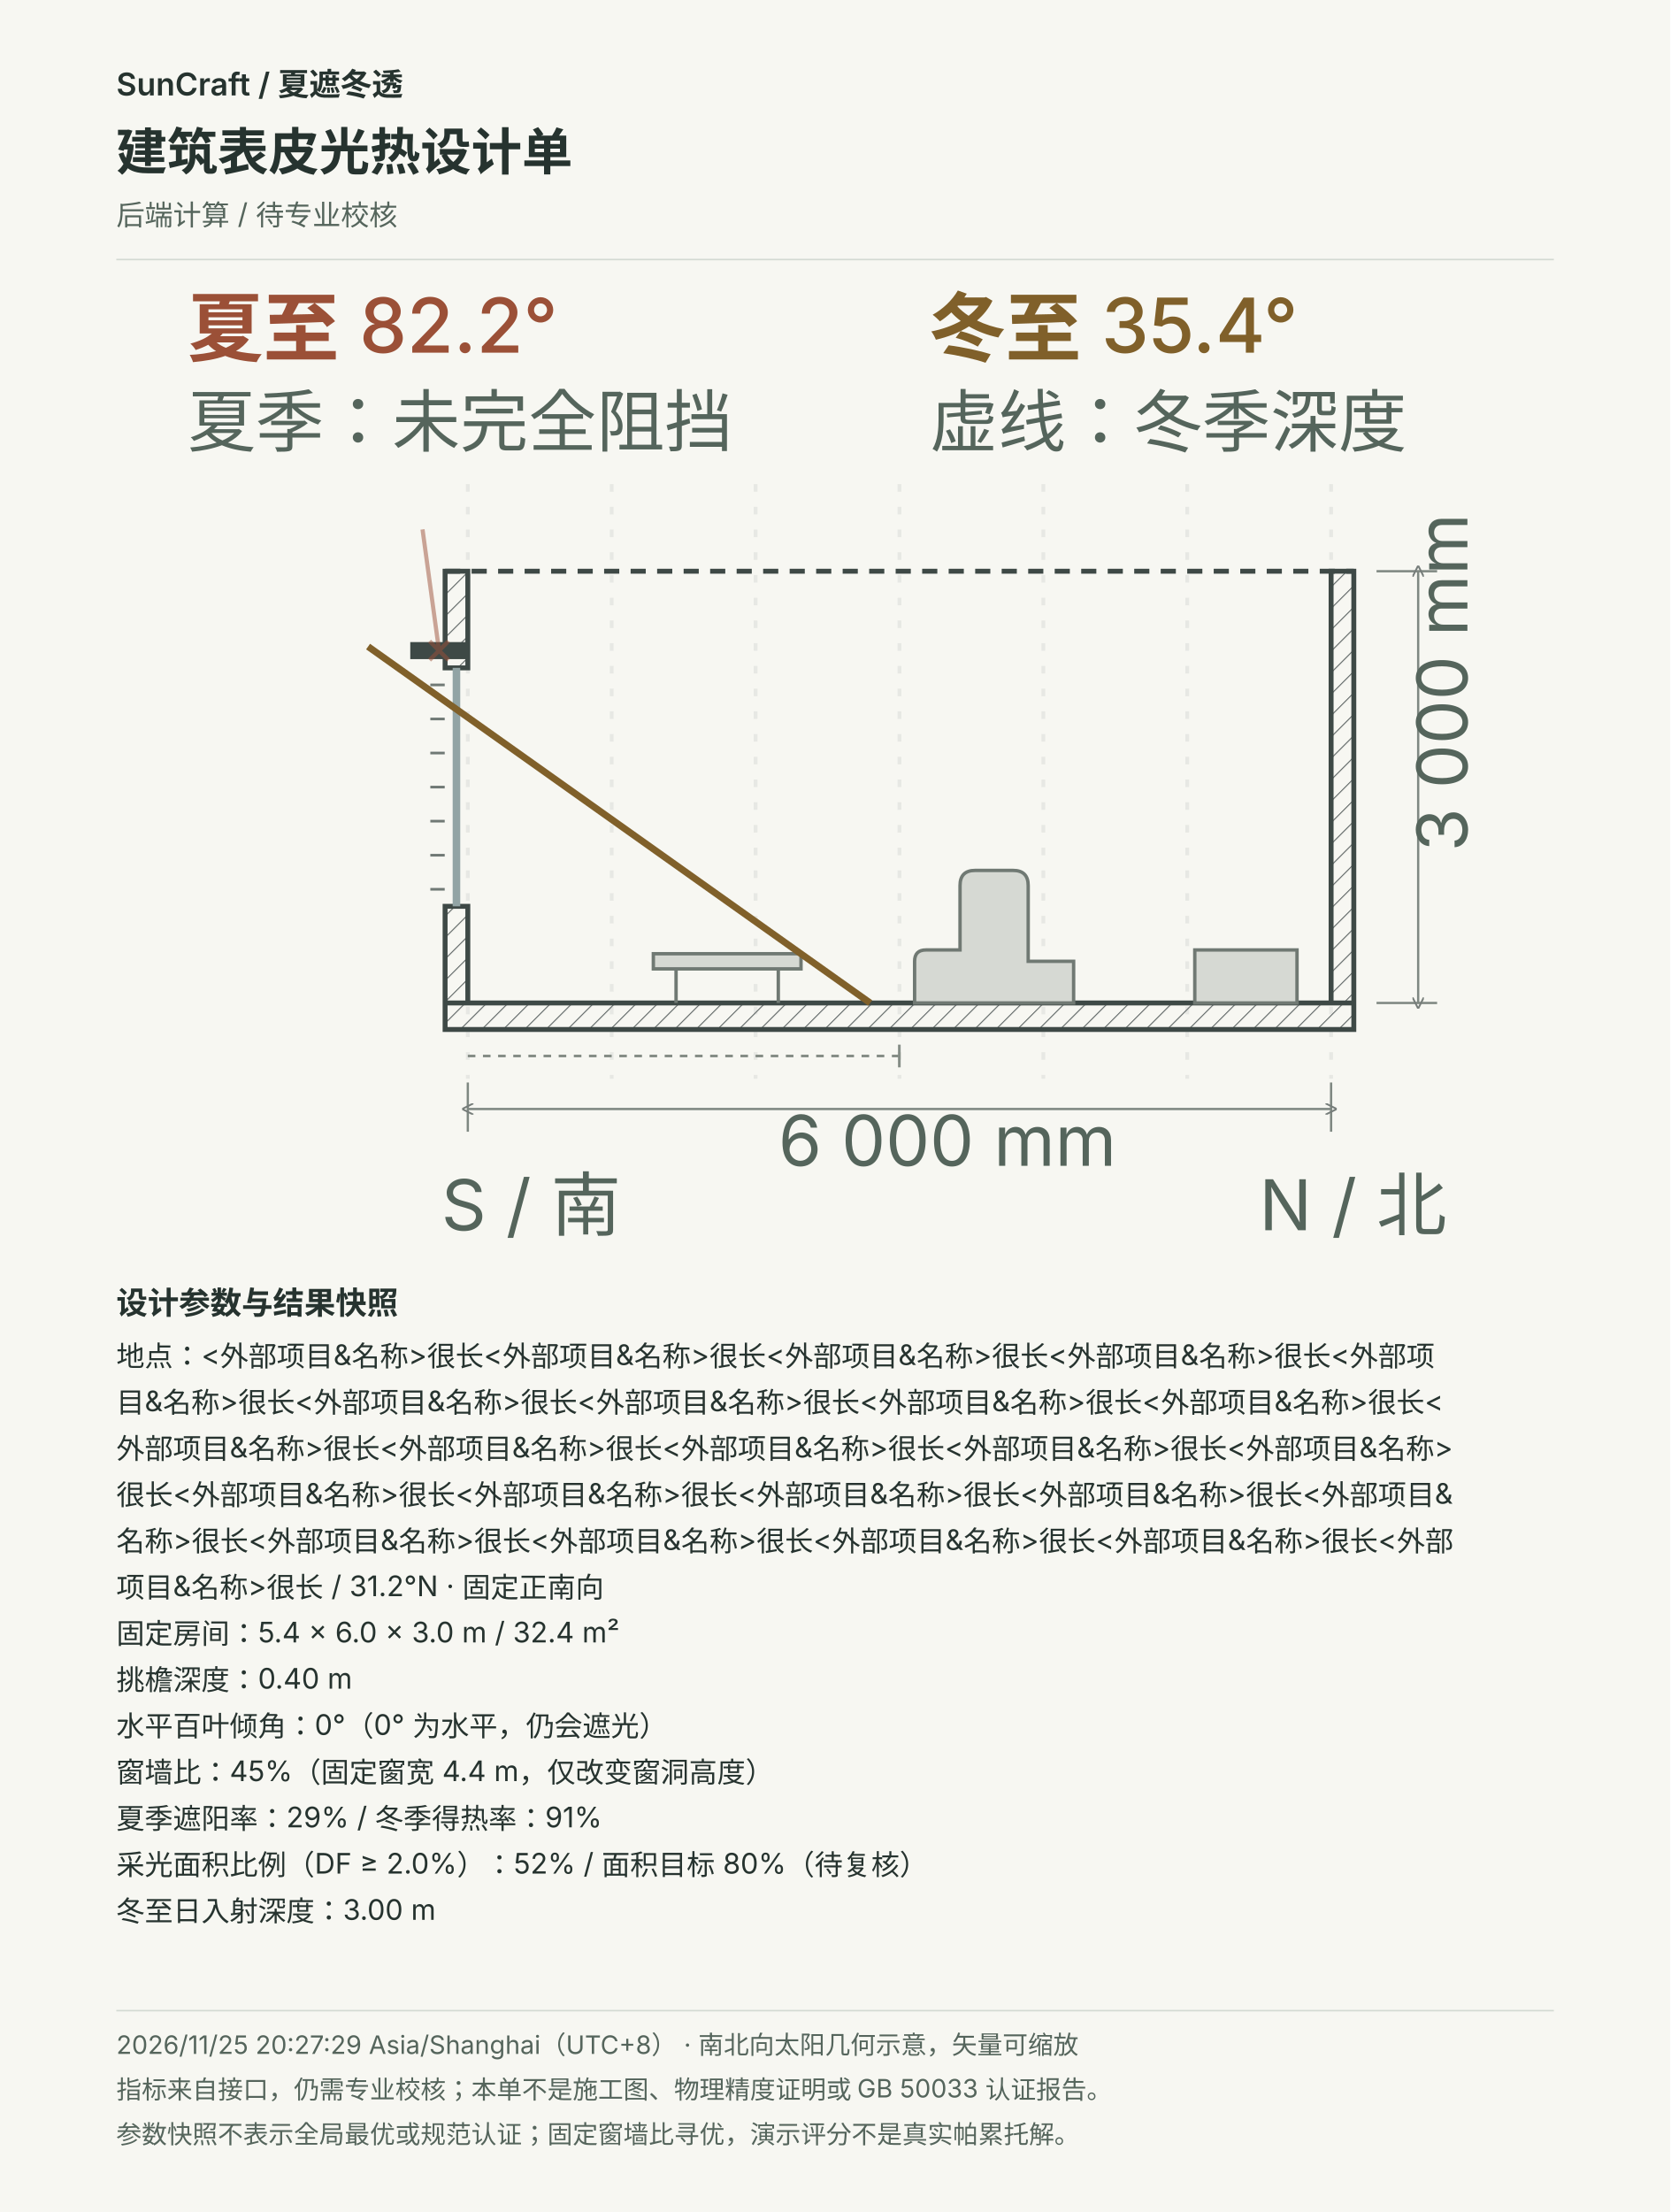
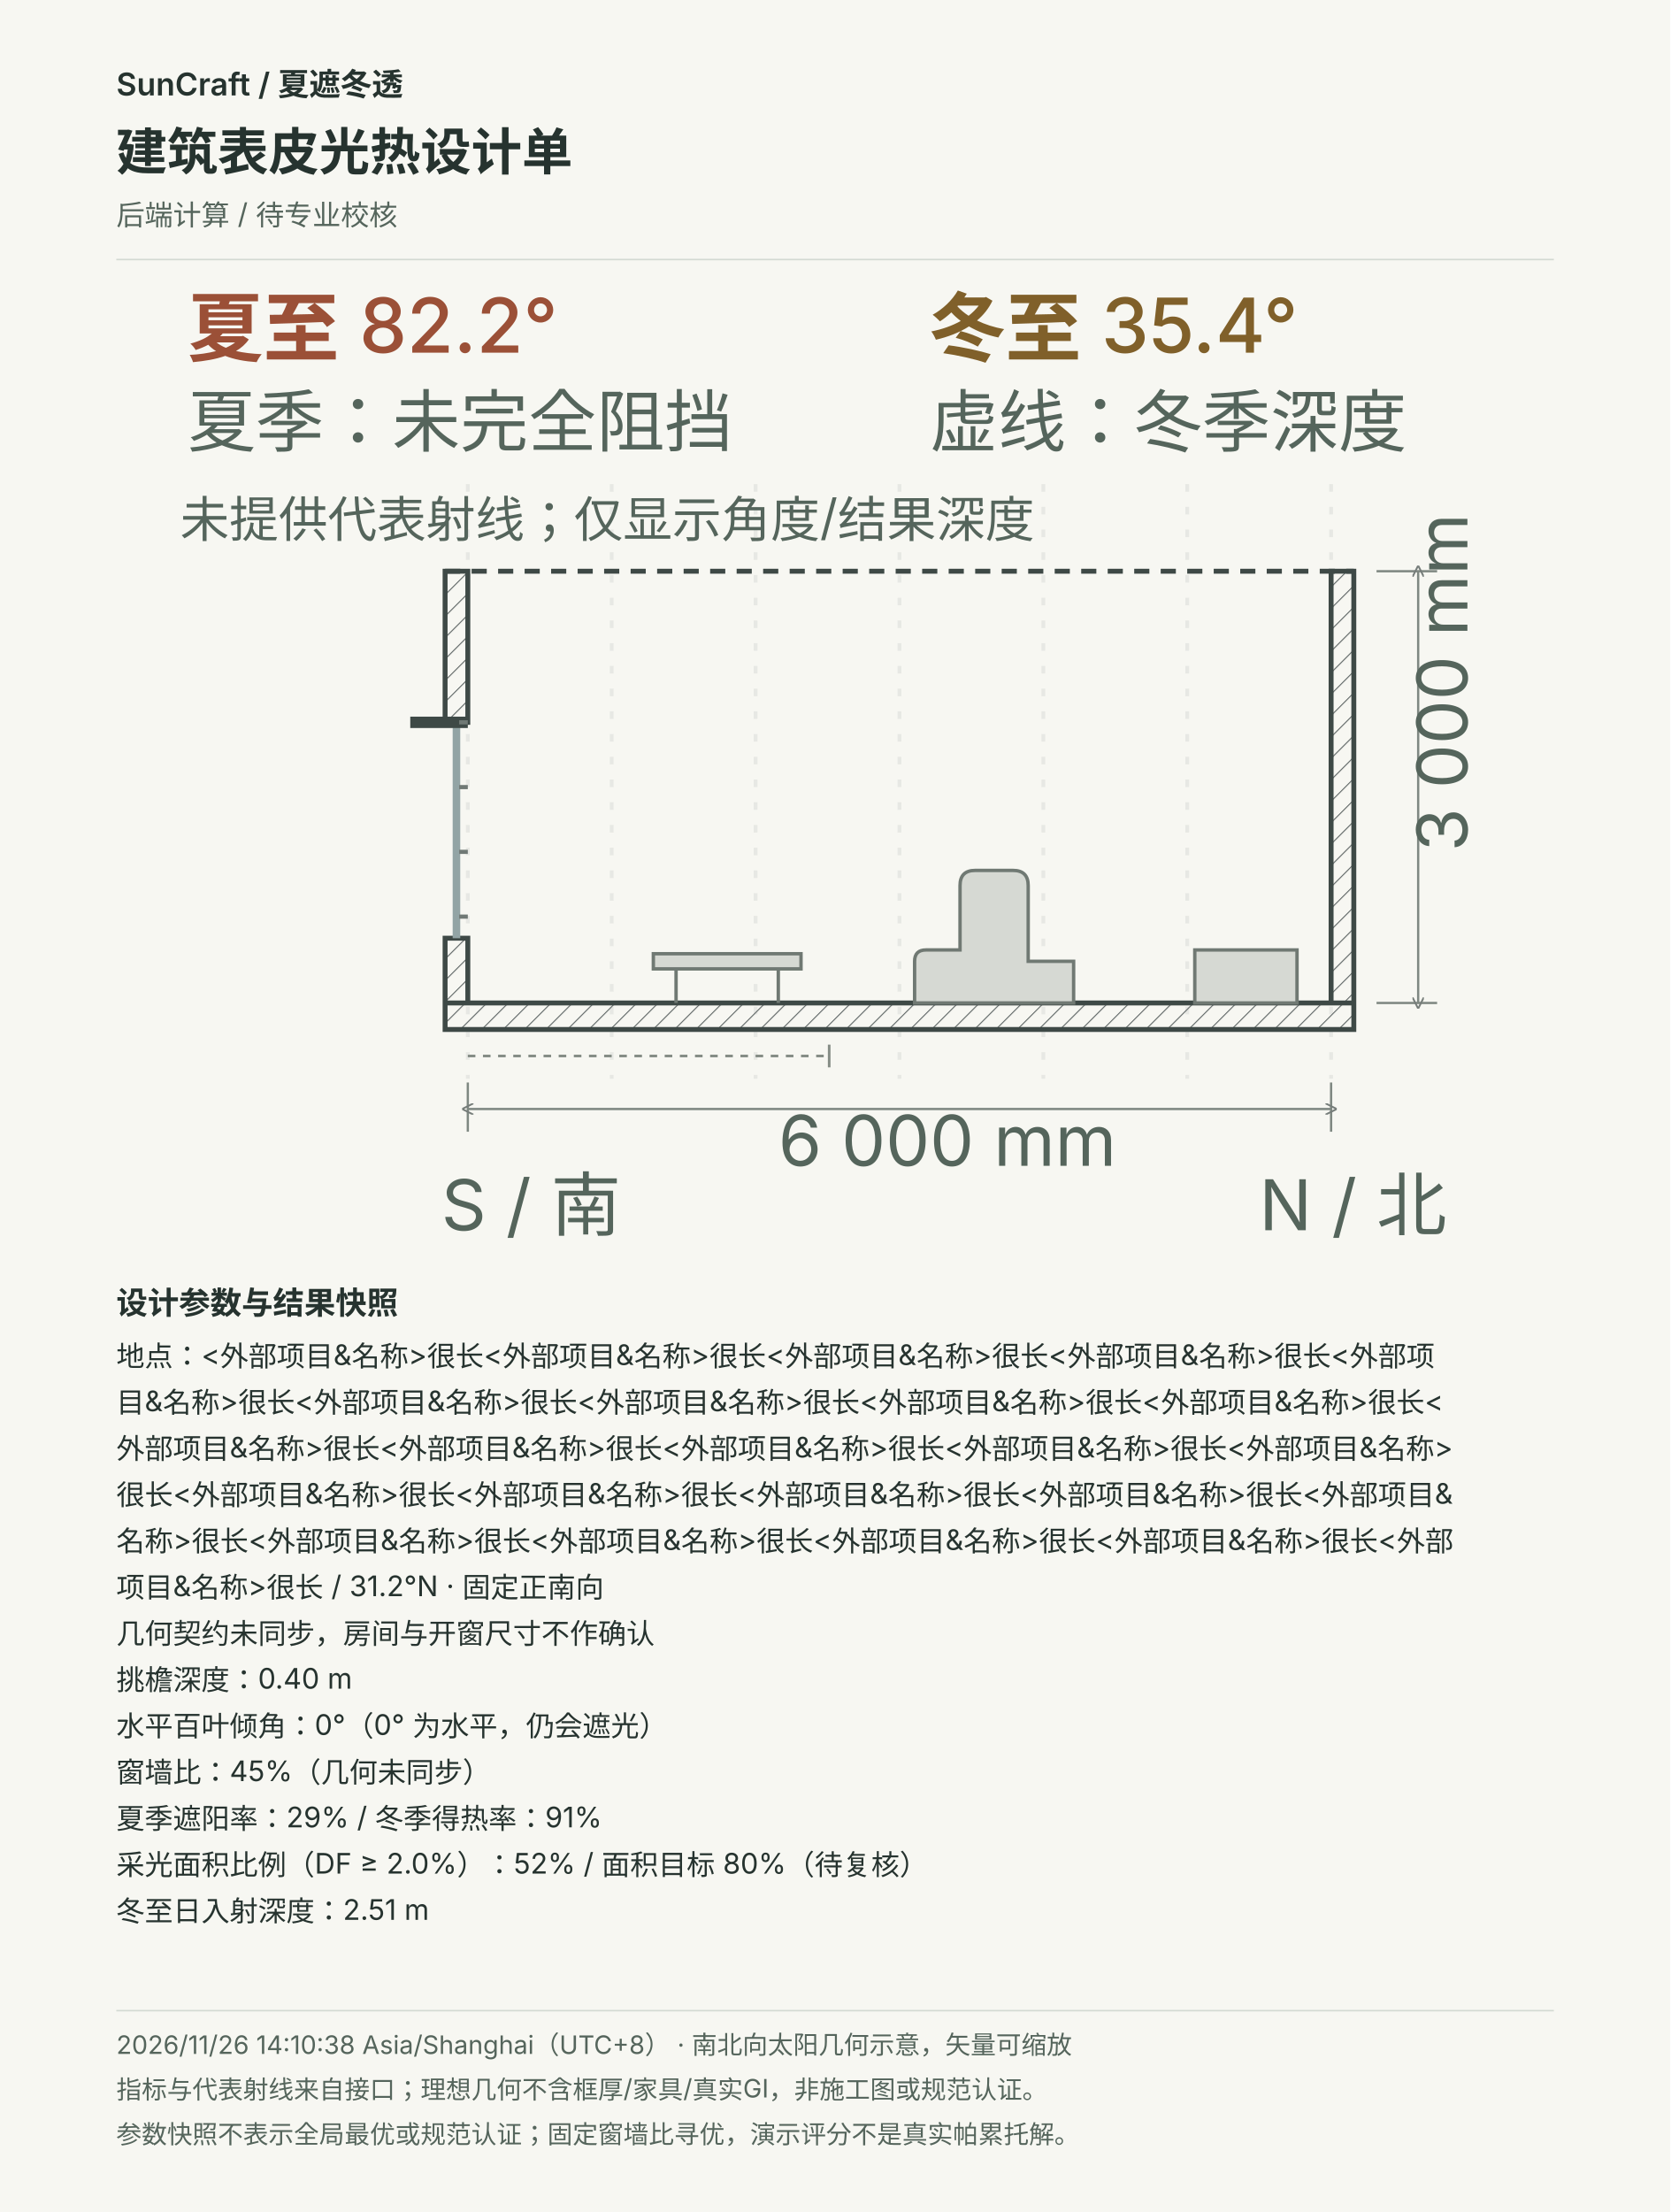
<svg xmlns="http://www.w3.org/2000/svg" width="1120" height="1483" viewBox="0 0 1120 1483">
  <rect width="1120" height="1483" fill="#f7f7f2" />
  <g font-family="Inter, Segoe UI, PingFang SC, Microsoft YaHei, sans-serif" fill="#26332f">
    <text x="78" y="64" font-size="21" font-weight="600">SunCraft / 夏遮冬透</text>
    <text x="78" y="114" font-size="34" font-weight="550">建筑表皮光热设计单</text>
    <text x="78" y="151" font-size="19" fill="#55655c">后端计算 / 待专业校核</text>
    <path d="M78 174H1042" stroke="#d3d9d2" />
-     <svg x="78" y="190" width="964" height="650" font-family="Inter, Segoe UI, PingFang SC, Microsoft YaHei, sans-serif" id="section-drawing" role="img" aria-label="南北向客厅剖面，含冬夏太阳几何与建筑尺寸" viewBox="0 0 370 256">
+     <svg x="78" y="190" width="964" height="650" font-family="Inter, Segoe UI, PingFang SC, Microsoft YaHei, sans-serif" id="section-drawing" role="img" aria-label="南北向冬夏设计工况剖面，结果代表射线" viewBox="0 0 370 256">
      <defs>
        <pattern id="hatch_R_0_" patternUnits="userSpaceOnUse" width="4" height="4" patternTransform="rotate(45)">
          <line x1="0" y1="0" x2="0" y2="4" stroke="#69706f" stroke-width=".55" />
        </pattern>
        <marker id="arr_R_0_" markerWidth="5" markerHeight="5" refX="2.5" refY="2.5" orient="auto-start-reverse">
          <path d="M0 0L5 2.5L0 5" fill="none" stroke="#767d7a" stroke-width=".8" />
        </marker>
      </defs>
      <rect width="370" height="256" fill="transparent" />
      <line x1="88" y1="53" x2="88" y2="210" stroke="#6e7774" opacity=".12" stroke-dasharray="2 4" />
      <line x1="126" y1="53" x2="126" y2="210" stroke="#6e7774" opacity=".12" stroke-dasharray="2 4" />
      <line x1="164" y1="53" x2="164" y2="210" stroke="#6e7774" opacity=".12" stroke-dasharray="2 4" />
      <line x1="202" y1="53" x2="202" y2="210" stroke="#6e7774" opacity=".12" stroke-dasharray="2 4" />
      <line x1="240" y1="53" x2="240" y2="210" stroke="#6e7774" opacity=".12" stroke-dasharray="2 4" />
      <line x1="278" y1="53" x2="278" y2="210" stroke="#6e7774" opacity=".12" stroke-dasharray="2 4" />
      <line x1="316" y1="53" x2="316" y2="210" stroke="#6e7774" opacity=".12" stroke-dasharray="2 4" />
      <g stroke="#3e4946" stroke-width="1.3" fill="url(#hatch_R_0_)">
-         <path d="M82 190H322V197H82Z M82 164.48V190H88V164.48Z M82 76H88V101.52H82Z M316 76H322V190H316Z" />
+         <path d="M82 190H322V197H82Z M82 172.9V190H88V172.9Z M82 76H88V115.9H82Z M316 76H322V190H316Z" />
        <path d="M82 76H322" stroke-dasharray="4 3" fill="none" />
      </g>
-       <line x1="85" y1="101.52" x2="85" y2="164.48" stroke="#92a4a5" stroke-width="2" />
-       <path d="M72.8 96.96H88" stroke="#3e4946" stroke-width="4.5" />
-       <line x1="78.1" y1="159.982" x2="81.9" y2="159.982" stroke="#707975" stroke-width=".7" />
-       <line x1="78.1" y1="150.988" x2="81.9" y2="150.988" stroke="#707975" stroke-width=".7" />
-       <line x1="78.1" y1="141.994" x2="81.9" y2="141.994" stroke="#707975" stroke-width=".7" />
-       <line x1="78.1" y1="133" x2="81.9" y2="133" stroke="#707975" stroke-width=".7" />
-       <line x1="78.1" y1="124.006" x2="81.9" y2="124.006" stroke="#707975" stroke-width=".7" />
-       <line x1="78.1" y1="115.012" x2="81.9" y2="115.012" stroke="#707975" stroke-width=".7" />
-       <line x1="78.1" y1="106.018" x2="81.9" y2="106.018" stroke="#707975" stroke-width=".7" />
+       <line x1="85" y1="115.9" x2="85" y2="172.9" stroke="#92a4a5" stroke-width="2" />
+       <path d="M72.8 115.9H88" stroke="#3e4946" stroke-width="3" />
+       <line x1="88" y1="115.9" x2="85.72" y2="115.9" stroke="#707975" stroke-width="1.1" />
+       <line x1="88" y1="133" x2="85.72" y2="133" stroke="#707975" stroke-width="1.1" />
+       <line x1="88" y1="150.1" x2="85.72" y2="150.1" stroke="#707975" stroke-width="1.1" />
+       <line x1="88" y1="167.2" x2="85.72" y2="167.2" stroke="#707975" stroke-width="1.1" />
      <g fill="#d6d9d3" stroke="#707973" stroke-width=".9">
        <path d="M206 190v-11q0-3 3-3h9v-17q0-4 4-4h10q4 0 4 4v20h12v11z" />
        <path d="M137 177h39v4h-39z M143 181v9 M170 181v9" />
        <path d="M280 176h27v14h-27z" />
      </g>
-       <g fill="none" stroke="#9b5037" stroke-width="1.1" opacity="0.5">
-         <path d="M76.039 64.956L80.4 96.96" />
-         <path d="M77.9 94.46l5 5m-5 0l5-5" />
-       </g>
-       <g fill="none" stroke="#80602a" stroke-width="1.8" opacity="1">
-         <path d="M61.658 95.894L88 114.587L194.274 190" />
-       </g>
-       <g data-result-depth="2.9990522588663797" stroke="#858d86" stroke-width=".7" fill="none">
-         <path d="M88 204H201.964" stroke-dasharray="2 2" />
-         <path d="M201.964 201v6" />
+       <g data-result-depth="2.511651379314157" stroke="#858d86" stroke-width=".7" fill="none">
+         <path d="M88 204H183.443" stroke-dasharray="2 2" />
+         <path d="M183.443 201v6" />
      </g>
      <g stroke="#7f8882" stroke-width=".6" fill="none">
        <path d="M88 211v13 M316 211v13 M328 76h16 M328 190h16" />
        <path d="M88 218H316" marker-start="url(#arr_R_0_)" marker-end="url(#arr_R_0_)" />
        <path d="M339 76V190" marker-start="url(#arr_R_0_)" marker-end="url(#arr_R_0_)" />
      </g>
      <g fill="#55655c" font-size="18.5">
        <text x="170" y="233">6 000 mm</text>
        <text x="352" y="150" transform="rotate(-90 352 150)">3 000 mm</text>
        <text x="81" y="250">S / 南</text>
        <text x="297" y="250">N / 北</text>
      </g>
      <text x="14" y="19" fill="#9b5037" font-size="20" font-weight="550">夏至 82.2°</text>
      <text x="210" y="19" fill="#80602a" font-size="20" font-weight="550">冬至 35.4°</text>
+       <text x="12" y="67" font-size="13" fill="#55655c">未提供代表射线；仅显示角度/结果深度</text>
      <g fill="#55655c" font-size="18">
        <text x="14" y="43">夏季：未完全阻挡</text>
        <text x="210" y="43">虚线：冬季深度</text>
      </g>
    </svg>
    <text x="78" y="881" font-size="21" font-weight="600">设计参数与结果快照</text>
    <g font-size="19" fill="#26332f">
      <text x="78" y="916">地点：&lt;外部项目&amp;名称&gt;很长&lt;外部项目&amp;名称&gt;很长&lt;外部项目&amp;名称&gt;很长&lt;外部项目&amp;名称&gt;很长&lt;外部项</text>
      <text x="78" y="947">目&amp;名称&gt;很长&lt;外部项目&amp;名称&gt;很长&lt;外部项目&amp;名称&gt;很长&lt;外部项目&amp;名称&gt;很长&lt;外部项目&amp;名称&gt;很长&lt;</text>
      <text x="78" y="978">外部项目&amp;名称&gt;很长&lt;外部项目&amp;名称&gt;很长&lt;外部项目&amp;名称&gt;很长&lt;外部项目&amp;名称&gt;很长&lt;外部项目&amp;名称&gt;</text>
      <text x="78" y="1009">很长&lt;外部项目&amp;名称&gt;很长&lt;外部项目&amp;名称&gt;很长&lt;外部项目&amp;名称&gt;很长&lt;外部项目&amp;名称&gt;很长&lt;外部项目&amp;</text>
      <text x="78" y="1040">名称&gt;很长&lt;外部项目&amp;名称&gt;很长&lt;外部项目&amp;名称&gt;很长&lt;外部项目&amp;名称&gt;很长&lt;外部项目&amp;名称&gt;很长&lt;外部</text>
      <text x="78" y="1071">项目&amp;名称&gt;很长 / 31.2°N · 固定正南向</text>
-       <text x="78" y="1102">固定房间：5.4 × 6.0 × 3.0 m / 32.4 m²</text>
+       <text x="78" y="1102">几何契约未同步，房间与开窗尺寸不作确认</text>
      <text x="78" y="1133">挑檐深度：0.40 m</text>
      <text x="78" y="1164">水平百叶倾角：0°（0° 为水平，仍会遮光）</text>
-       <text x="78" y="1195">窗墙比：45%（固定窗宽 4.4 m，仅改变窗洞高度）</text>
+       <text x="78" y="1195">窗墙比：45%（几何未同步）</text>
      <text x="78" y="1226">夏季遮阳率：29% / 冬季得热率：91%</text>
      <text x="78" y="1257">采光面积比例（DF ≥ 2.0%）：52% / 面积目标 80%（待复核）</text>
-       <text x="78" y="1288">冬至日入射深度：3.00 m</text>
+       <text x="78" y="1288">冬至日入射深度：2.51 m</text>
    </g>
    <path d="M78 1348H1042" stroke="#d3d9d2" />
    <g fill="#55655c" font-size="17">
-       <text x="78" y="1377">2026/11/25 20:27:29 Asia/Shanghai（UTC+8） · 南北向太阳几何示意，矢量可缩放</text>
-       <text x="78" y="1407">指标来自接口，仍需专业校核；本单不是施工图、物理精度证明或 GB 50033 认证报告。</text>
+       <text x="78" y="1377">2026/11/26 14:10:38 Asia/Shanghai（UTC+8） · 南北向太阳几何示意，矢量可缩放</text>
+       <text x="78" y="1407">指标与代表射线来自接口；理想几何不含框厚/家具/真实GI，非施工图或规范认证。</text>
      <text x="78" y="1437">参数快照不表示全局最优或规范认证；固定窗墙比寻优，演示评分不是真实帕累托解。</text>
    </g>
  </g>
</svg>
